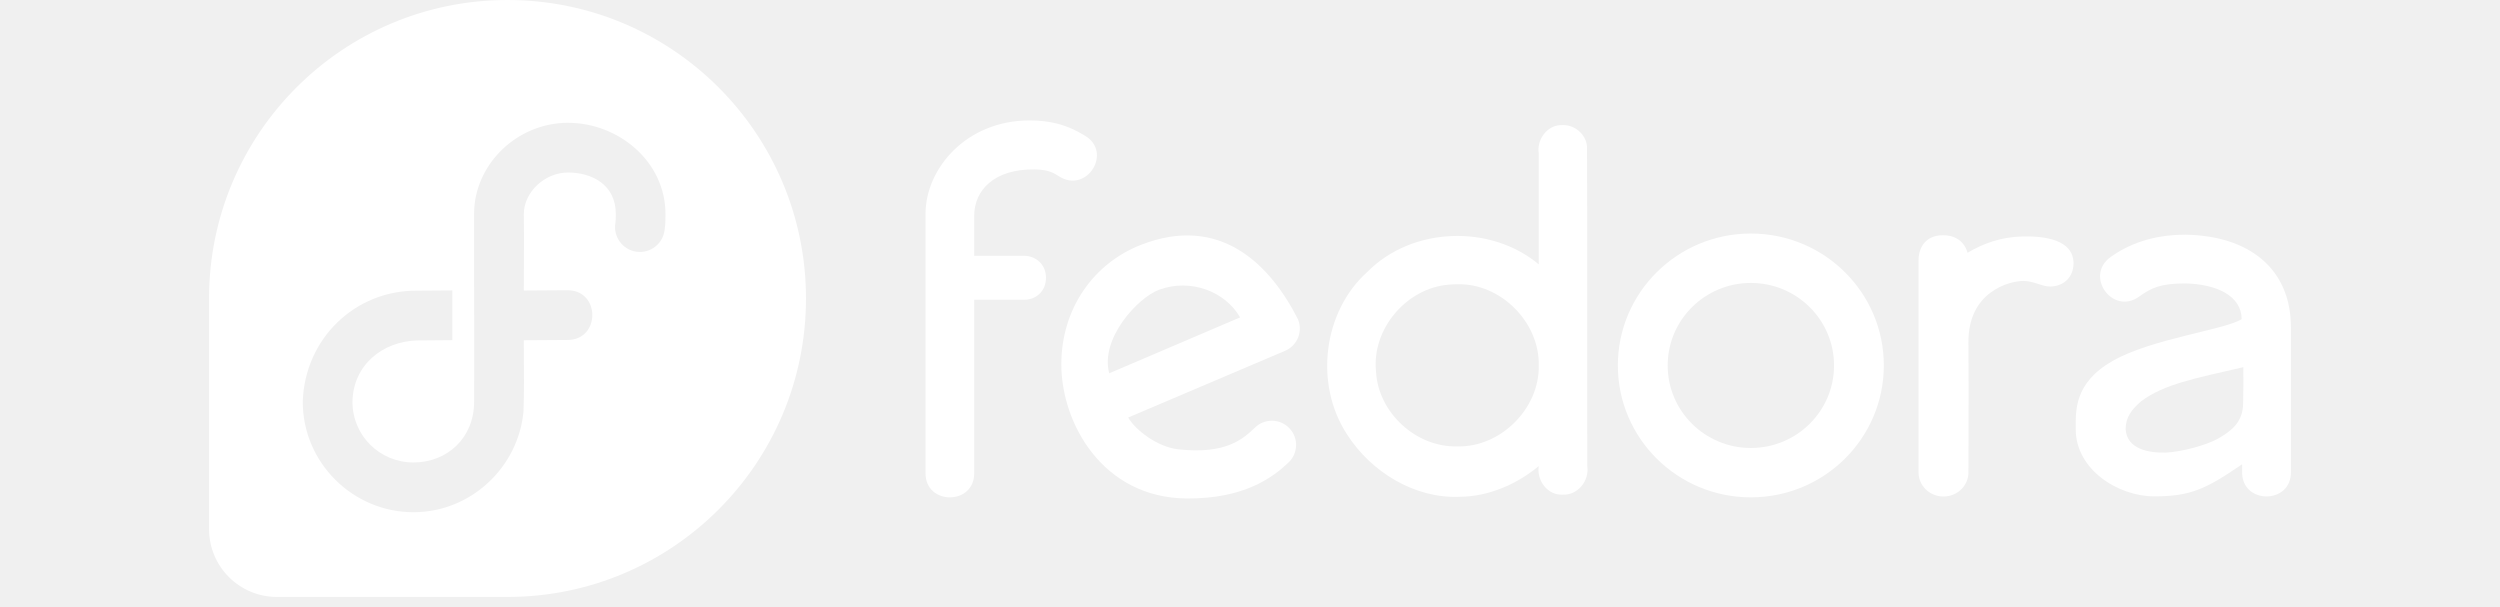
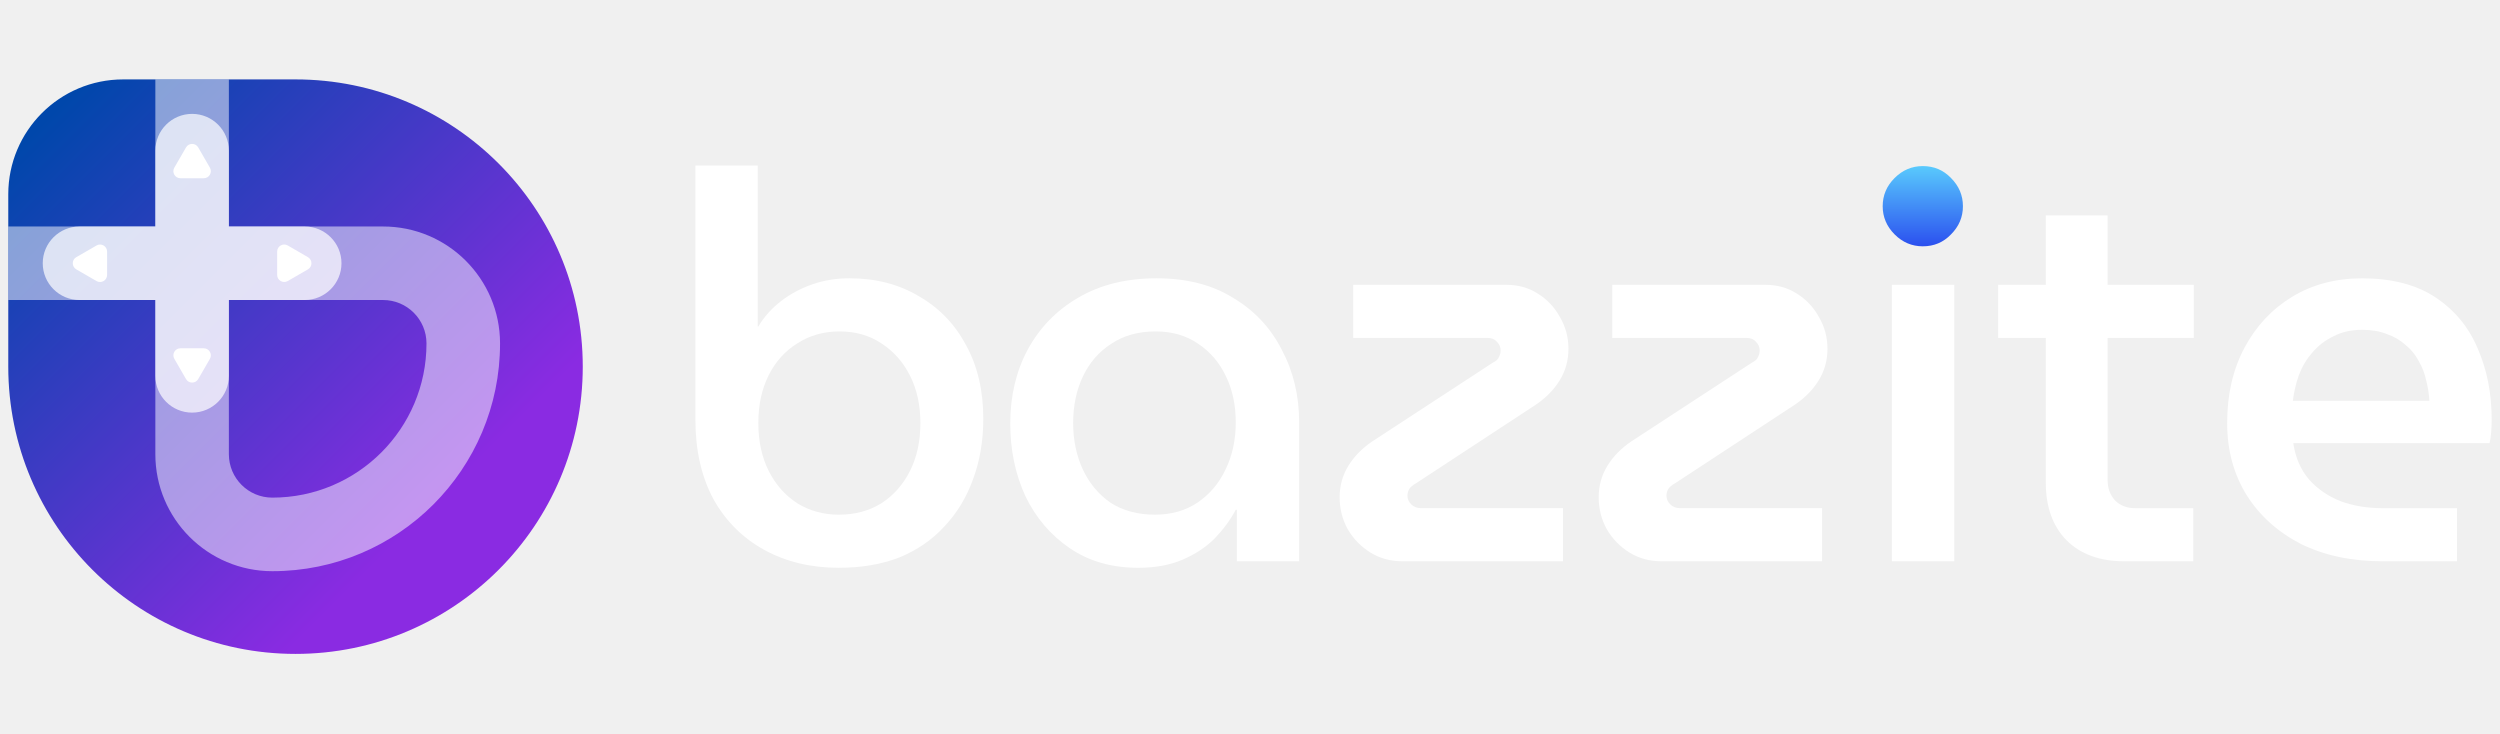
- <svg xmlns="http://www.w3.org/2000/svg" version="1.0" width="90.221" height="21.881" id="svg6180">
-   <defs id="defs6182" />
-   <g id="g3608" transform="matrix(0.477851,0,0,0.477851,-5.031343,-51.07186)" style="fill:#ffffff;stroke-width:7.909">
-     <path id="path244" style="fill:#ffffff;fill-opacity:1;fill-rule:nonzero;stroke:none;stroke-width:1.562" d="M 12.617,0 C 5.652,0 0.005,5.644 0,12.607 v 9.764 c 0.003,1.581 1.287,2.861 2.869,2.861 h 0.014 9.738 C 19.587,25.229 25.232,19.583 25.232,12.617 25.232,5.649 19.586,0 12.617,0 Z m 2.557,5.191 c 2.119,0 4.119,1.624 4.119,3.861 0,0.208 -0.001,0.415 -0.035,0.65 -0.059,0.595 -0.601,1.021 -1.193,0.938 -0.592,-0.085 -0.996,-0.646 -0.887,-1.234 0.01,-0.067 0.016,-0.172 0.016,-0.354 0,-1.269 -1.038,-1.76 -2.02,-1.76 -0.981,0 -1.867,0.824 -1.869,1.758 0.017,1.08 0,2.153 0,3.23 l 1.822,-0.012 c 1.422,-0.029 1.435,2.112 0.014,2.102 l -1.836,0.012 c -0.005,0.868 0.008,0.711 0.004,1.148 0,0 0.014,1.06 -0.018,1.865 -0.22,2.365 -2.232,4.256 -4.65,4.256 -2.564,0 -4.68,-2.096 -4.68,-4.666 0.077,-2.644 2.189,-4.724 4.844,-4.699 l 1.479,-0.01 v 2.102 l -1.479,0.012 H 8.793 C 7.334,14.434 6.086,15.424 6.062,16.986 c 0,1.424 1.15,2.562 2.578,2.562 1.425,0 2.564,-1.036 2.564,-2.561 0.016,-2.527 -0.01,-5.318 -0.002,-7.943 7.89e-4,-0.147 0.009,-0.267 0.025,-0.43 0.241,-1.944 1.978,-3.424 3.945,-3.424 z" transform="matrix(1.786713,0,0,1.786713,26.31679,106.8782)" />
-     <g id="g3595" style="fill:#ffffff;stroke-width:7.909">
-       <path d="m 96.729,125.358 c -3.595,1.39 -6.036,4.803 -6.046,9.016 -0.011,4.414 3.083,10.109 9.488,10.151 4.308,0.028 6.463,-1.583 7.626,-2.677 0.772,-0.684 0.826,-1.87 0.119,-2.62 -0.708,-0.751 -1.898,-0.769 -2.627,-0.038 -0.868,0.816 -2.147,2.024 -5.773,1.622 -1.556,-0.172 -3.227,-1.435 -3.785,-2.402 l 11.88,-5.051 c 0.908,-0.404 1.326,-1.458 0.941,-2.374 -2.121,-4.173 -5.881,-7.924 -11.823,-5.628 z m 7.457,5.49 -9.886,4.222 c -0.706,-2.634 2.187,-5.734 3.766,-6.31 2.366,-0.865 4.977,0.108 6.12,2.088 z" style="fill:#ffffff;fill-opacity:1;fill-rule:evenodd;stroke:none;stroke-width:2.79" id="path242" />
-       <path id="path1031" style="fill:#ffffff;fill-opacity:1;stroke-width:81.616;stroke-linecap:round;stroke-linejoin:round" d="m 142.758,124.515 a 10.043,9.962 0 0 0 -10.045,9.963 10.043,9.962 0 0 0 10.045,9.961 10.043,9.962 0 0 0 10.042,-9.961 10.043,9.962 0 0 0 -10.042,-9.963 z m 0,3.732 a 6.282,6.232 0 0 1 6.282,6.232 6.282,6.232 0 0 1 -6.282,6.232 6.282,6.232 0 0 1 -6.282,-6.232 6.282,6.232 0 0 1 6.282,-6.232 z" />
-       <path style="color:#000000;font-style:normal;font-variant:normal;font-weight:normal;font-stretch:normal;font-size:medium;line-height:normal;font-family:sans-serif;font-variant-ligatures:normal;font-variant-position:normal;font-variant-caps:normal;font-variant-numeric:normal;font-variant-alternates:normal;font-feature-settings:normal;text-indent:0;text-align:start;text-decoration:none;text-decoration-line:none;text-decoration-style:solid;text-decoration-color:#000000;letter-spacing:normal;word-spacing:normal;text-transform:none;writing-mode:lr-tb;direction:ltr;text-orientation:mixed;dominant-baseline:auto;baseline-shift:baseline;text-anchor:start;white-space:normal;shape-padding:0;clip-rule:nonzero;display:inline;overflow:visible;visibility:visible;isolation:auto;mix-blend-mode:normal;color-interpolation:sRGB;color-interpolation-filters:linearRGB;solid-color:#000000;solid-opacity:1;vector-effect:none;fill:#ffffff;fill-opacity:1;fill-rule:nonzero;stroke:none;stroke-width:16.741;stroke-linecap:round;stroke-linejoin:round;stroke-miterlimit:4;stroke-dasharray:none;stroke-dashoffset:0;stroke-opacity:1;color-rendering:auto;image-rendering:auto;shape-rendering:auto;text-rendering:auto;enable-background:accumulate" d="m 157.276,124.643 c -1.595,0 -1.861,1.317 -1.853,1.848 v 15.99 c -0.044,1.034 0.812,1.895 1.883,1.895 1.071,0 1.927,-0.861 1.883,-1.895 0,0 0.028,-5.947 0,-9.753 -0.028,-3.807 3.07,-4.632 4.148,-4.632 0.801,0 1.44,0.446 2.075,0.422 0.942,-0.035 1.715,-0.667 1.715,-1.774 -0.028,-1.789 -2.223,-2.042 -3.841,-2.009 -1.618,0.033 -2.984,0.53 -4.167,1.236 0,0 -0.247,-1.327 -1.842,-1.327 z" id="path3571" />
-       <g style="fill:#ffffff;fill-opacity:1;stroke-width:4.473" transform="matrix(1.799273,0,0,1.738024,67.44675,-121.9993)" id="g1019">
-         <path style="color:#000000;font-style:normal;font-variant:normal;font-weight:normal;font-stretch:normal;font-size:medium;line-height:normal;font-family:sans-serif;font-variant-ligatures:normal;font-variant-position:normal;font-variant-caps:normal;font-variant-numeric:normal;font-variant-alternates:normal;font-feature-settings:normal;text-indent:0;text-align:start;text-decoration:none;text-decoration-line:none;text-decoration-style:solid;text-decoration-color:#000000;letter-spacing:normal;word-spacing:normal;text-transform:none;writing-mode:lr-tb;direction:ltr;text-orientation:mixed;dominant-baseline:auto;baseline-shift:baseline;text-anchor:start;white-space:normal;shape-padding:0;clip-rule:nonzero;display:inline;overflow:visible;visibility:visible;opacity:1;isolation:auto;mix-blend-mode:normal;color-interpolation:sRGB;color-interpolation-filters:linearRGB;solid-color:#000000;solid-opacity:1;vector-effect:none;fill:#ffffff;fill-opacity:1;fill-rule:nonzero;stroke:none;stroke-width:9.467;stroke-linecap:butt;stroke-linejoin:miter;stroke-miterlimit:4;stroke-dasharray:none;stroke-dashoffset:0;stroke-opacity:1;color-rendering:auto;image-rendering:auto;shape-rendering:auto;text-rendering:auto;enable-background:accumulate" d="m 60.088,141.887 c -1.393,0 -2.398,0.428 -3.131,0.97 -1.11,0.823 0.085,2.544 1.195,1.721 0.505,-0.374 0.881,-0.574 1.936,-0.574 1.313,0.027 2.368,0.538 2.368,1.554 -0.704,0.461 -3.764,0.842 -5.407,1.809 -1.643,0.967 -1.556,2.188 -1.556,2.98 0,1.738 1.769,2.91 3.302,2.91 1.532,0 2.183,-0.333 3.682,-1.396 v 0.304 c -0.048,1.46 2.096,1.46 2.048,0 v -6.238 c 0.007,-2.587 -1.788,-4.002 -4.437,-4.041 z m 2.44,5.756 c -5.12e-4,0.686 0.009,0.884 -0.009,1.569 -0.004,0.824 -0.504,1.205 -1.027,1.52 -0.523,0.315 -1.586,0.591 -2.202,0.622 -0.71,0.024 -1.653,-0.142 -1.702,-1.014 5.12e-4,-0.526 0.247,-0.853 0.651,-1.216 0.958,-0.744 2.255,-0.994 4.289,-1.481 z" id="path1017" />
-       </g>
-       <path style="font-style:normal;font-variant:normal;font-weight:bold;font-stretch:normal;font-size:medium;line-height:25px;font-family:Comfortaa;-inkscape-font-specification:Comfortaa;letter-spacing:0px;word-spacing:0px;fill:#ffffff;fill-opacity:1;stroke:none;stroke-width:4.215px;stroke-linecap:butt;stroke-linejoin:miter;stroke-opacity:1" d="m 128.563,116.326 c -1.152,-0.069 -2,1.072 -1.823,2.155 v 8.364 c -3.636,-3.049 -9.559,-2.837 -12.916,0.539 -3.395,3.025 -4.04,8.511 -1.571,12.288 1.814,2.852 5.131,4.886 8.55,4.724 2.15,-0.02 4.283,-0.946 5.936,-2.317 -0.17,1.082 0.666,2.226 1.823,2.156 1.136,0.051 2.015,-1.07 1.841,-2.155 -0.02,-8.044 0.02,-16.089 -0.02,-24.133 -0.059,-0.907 -0.927,-1.653 -1.832,-1.622 z m -7.977,12.019 c 3.283,-0.086 6.216,2.87 6.154,6.123 0.069,3.256 -2.874,6.206 -6.154,6.123 -3.119,0.083 -5.978,-2.559 -6.137,-5.657 -0.332,-3.193 2.289,-6.305 5.5,-6.558 0.212,-0.021 0.425,-0.031 0.638,-0.031 z" id="path1015" />
-       <g style="fill:#ffffff;fill-opacity:1;stroke-width:4.588" transform="matrix(1.736184,0,0,1.711871,84.82189,-122.8924)" id="g3585">
-         <path style="font-style:normal;font-variant:normal;font-weight:bold;font-stretch:normal;font-size:medium;line-height:25px;font-family:Comfortaa;-inkscape-font-specification:Comfortaa;letter-spacing:0px;word-spacing:0px;fill:#ffffff;fill-opacity:1;stroke:none;stroke-width:9.711;stroke-linecap:butt;stroke-linejoin:miter;stroke-miterlimit:4;stroke-dasharray:none;stroke-opacity:1" d="m -2.531,143.629 v 11.474 c -0.003,1.415 2.12,1.415 2.117,0 v -7.657 H 1.764 c 0.509,0 0.945,-0.374 0.945,-0.974 0,-0.6 -0.466,-0.965 -0.945,-0.965 h -2.178 v -1.765 c 0,-1.129 0.871,-2.068 2.625,-2.046 0.61,0.008 0.826,0.157 1.049,0.294 1.216,0.817 2.387,-1.075 1.113,-1.799 -0.781,-0.485 -1.511,-0.656 -2.382,-0.656 -2.744,0 -4.506,2.114 -4.522,4.093 z" id="path3583" />
-       </g>
-     </g>
+ <svg xmlns="http://www.w3.org/2000/svg" width="75" height="22" viewBox="0 0 75 22" fill="none" version="1.1" id="svg18">
+   <g id="g1" transform="matrix(0.9962369,0,0,0.9962369,0.2481171,2.382306)">
+     <path d="M 0,3.46 C 0,1.549 1.549,0 3.46,0 h 5.19 c 4.777,0 8.65,3.873 8.65,8.65 0,4.777 -3.873,8.65 -8.65,8.65 C 3.873,17.3 0,13.428 0,8.65 Z" fill="url(#paint0_linear_1016_57)" id="path1" style="fill:url(#paint0_linear_1016_57);stroke-width:0.042" />
+     <path fill-rule="evenodd" clip-rule="evenodd" d="m 4.429,0 h 2.214 v 4.429 h 4.643 c 1.946,0 3.523,1.577 3.523,3.523 0,3.787 -3.07,6.857 -6.857,6.857 -1.946,0 -3.523,-1.577 -3.523,-3.523 V 6.643 H 0 v -2.214 h 4.429 z m 2.214,6.643 v 4.643 c 0,0.723 0.586,1.308 1.308,1.308 2.564,0 4.643,-2.079 4.643,-4.643 0,-0.723 -0.586,-1.308 -1.308,-1.308 z" fill="#ffffff" fill-opacity="0.5" id="path2" style="stroke-width:0.042" />
+     <path d="m 6.643,2.145 c 0,-0.611 -0.496,-1.107 -1.107,-1.107 -0.611,0 -1.107,0.496 -1.107,1.107 V 4.429 H 2.145 c -0.611,0 -1.107,0.496 -1.107,1.107 0,0.611 0.496,1.107 1.107,1.107 h 2.284 v 2.284 c 0,0.611 0.496,1.107 1.107,1.107 0.611,0 1.107,-0.496 1.107,-1.107 v -2.284 h 2.284 c 0.611,0 1.107,-0.496 1.107,-1.107 0,-0.611 -0.496,-1.107 -1.107,-1.107 h -2.284 z" fill="#ffffff" fill-opacity="0.7" id="path3" style="stroke-width:0.042" />
+     <path d="m 9.024,5.353 c 0.141,0.082 0.141,0.286 0,0.367 L 8.415,6.072 C 8.273,6.153 8.097,6.051 8.097,5.888 V 5.184 c 0,-0.163 0.177,-0.265 0.318,-0.184 z" fill="#ffffff" id="path4" style="stroke-width:0.042" />
+     <path d="m 5.72,9.024 c -0.082,0.141 -0.286,0.141 -0.367,0 L 5.001,8.415 C 4.919,8.273 5.021,8.097 5.184,8.097 h 0.704 c 0.163,0 0.265,0.177 0.184,0.318 z" fill="#ffffff" id="path5" style="stroke-width:0.042" />
+     <path d="m 5.353,2.048 c 0.082,-0.141 0.286,-0.141 0.367,0 L 6.072,2.658 C 6.153,2.799 6.051,2.976 5.888,2.976 H 5.184 c -0.163,0 -0.265,-0.177 -0.184,-0.318 z" fill="#ffffff" id="path6" style="stroke-width:0.042" />
+     <path d="m 2.048,5.72 c -0.141,-0.082 -0.141,-0.286 0,-0.367 L 2.658,5.001 c 0.141,-0.082 0.318,0.02 0.318,0.184 v 0.704 c 0,0.163 -0.177,0.265 -0.318,0.184 z" fill="#ffffff" id="path7" style="stroke-width:0.042" />
+     <path d="m 25.019,14.707 c -0.849,0 -1.6,-0.18 -2.253,-0.539 -0.653,-0.359 -1.165,-0.871 -1.535,-1.535 -0.359,-0.675 -0.539,-1.469 -0.539,-2.383 V 2.594 h 1.877 v 4.849 h 0.016 C 22.761,7.148 22.989,6.893 23.272,6.675 23.555,6.457 23.871,6.289 24.219,6.169 24.567,6.049 24.937,5.989 25.329,5.989 c 0.795,0 1.491,0.18 2.09,0.539 0.609,0.348 1.083,0.838 1.42,1.469 0.348,0.631 0.522,1.371 0.522,2.22 0,0.664 -0.103,1.273 -0.31,1.828 -0.196,0.544 -0.484,1.018 -0.865,1.42 -0.37,0.403 -0.822,0.713 -1.355,0.931 -0.533,0.207 -1.137,0.31 -1.812,0.31 z m 0,-1.6 c 0.479,0 0.903,-0.114 1.273,-0.343 0.37,-0.239 0.658,-0.566 0.865,-0.98 0.207,-0.414 0.31,-0.892 0.31,-1.437 0,-0.533 -0.103,-1.007 -0.31,-1.42 C 26.951,8.514 26.662,8.188 26.292,7.948 25.933,7.709 25.514,7.589 25.035,7.589 c -0.479,0 -0.903,0.12 -1.273,0.359 -0.37,0.229 -0.658,0.55 -0.865,0.963 -0.207,0.414 -0.31,0.892 -0.31,1.437 0,0.544 0.103,1.023 0.31,1.437 0.207,0.414 0.495,0.74 0.865,0.98 0.37,0.229 0.789,0.343 1.257,0.343 z" fill="#ffffff" id="path8" style="stroke-width:0.042" />
+     <path d="m 34.026,14.707 c -0.795,0 -1.48,-0.196 -2.057,-0.588 -0.577,-0.392 -1.023,-0.914 -1.339,-1.567 -0.305,-0.664 -0.457,-1.393 -0.457,-2.188 0,-0.827 0.174,-1.567 0.522,-2.22 0.359,-0.664 0.865,-1.186 1.518,-1.567 0.664,-0.392 1.453,-0.588 2.367,-0.588 0.903,0 1.671,0.196 2.302,0.588 0.642,0.381 1.132,0.903 1.469,1.567 0.348,0.653 0.522,1.382 0.522,2.188 V 14.511 H 36.997 v -1.551 h -0.033 c -0.163,0.305 -0.375,0.593 -0.637,0.865 -0.261,0.261 -0.582,0.473 -0.963,0.637 -0.381,0.163 -0.827,0.245 -1.339,0.245 z m 0.506,-1.6 c 0.49,0 0.914,-0.12 1.273,-0.359 0.37,-0.25 0.653,-0.582 0.849,-0.996 0.207,-0.424 0.31,-0.898 0.31,-1.42 0,-0.522 -0.098,-0.985 -0.294,-1.388 C 36.475,8.531 36.198,8.204 35.838,7.965 35.479,7.714 35.049,7.589 34.549,7.589 c -0.522,0 -0.969,0.125 -1.339,0.375 -0.37,0.239 -0.653,0.566 -0.849,0.98 -0.196,0.414 -0.294,0.882 -0.294,1.404 0,0.512 0.098,0.98 0.294,1.404 0.196,0.414 0.473,0.746 0.833,0.996 0.37,0.239 0.816,0.359 1.339,0.359 z" fill="#ffffff" id="path9" style="stroke-width:0.042" />
+     <path d="m 41.986,14.511 c -0.359,0 -0.68,-0.087 -0.963,-0.261 -0.283,-0.174 -0.512,-0.408 -0.686,-0.702 -0.163,-0.294 -0.245,-0.615 -0.245,-0.963 0,-0.348 0.087,-0.664 0.261,-0.947 0.174,-0.283 0.414,-0.528 0.718,-0.735 l 3.624,-2.367 c 0.109,-0.054 0.174,-0.114 0.196,-0.18 0.033,-0.065 0.049,-0.131 0.049,-0.196 0,-0.098 -0.038,-0.185 -0.114,-0.261 -0.065,-0.076 -0.158,-0.114 -0.277,-0.114 H 40.501 V 6.185 h 4.604 c 0.359,0 0.675,0.087 0.947,0.261 0.283,0.174 0.506,0.408 0.669,0.702 0.174,0.294 0.261,0.615 0.261,0.963 0,0.348 -0.087,0.664 -0.261,0.947 -0.174,0.283 -0.413,0.528 -0.718,0.735 l -3.608,2.367 c -0.098,0.054 -0.169,0.114 -0.212,0.18 -0.033,0.065 -0.049,0.131 -0.049,0.196 0,0.098 0.038,0.185 0.114,0.261 0.076,0.076 0.174,0.114 0.294,0.114 H 46.819 V 14.511 Z" fill="#ffffff" id="path10" style="stroke-width:0.042" />
+     <path d="m 49.787,14.511 c -0.359,0 -0.68,-0.087 -0.963,-0.261 -0.283,-0.174 -0.512,-0.408 -0.686,-0.702 -0.163,-0.294 -0.245,-0.615 -0.245,-0.963 0,-0.348 0.087,-0.664 0.261,-0.947 0.174,-0.283 0.413,-0.528 0.718,-0.735 l 3.624,-2.367 c 0.109,-0.054 0.174,-0.114 0.196,-0.18 0.033,-0.065 0.049,-0.131 0.049,-0.196 0,-0.098 -0.038,-0.185 -0.114,-0.261 -0.065,-0.076 -0.158,-0.114 -0.277,-0.114 H 48.301 V 6.185 h 4.604 c 0.359,0 0.675,0.087 0.947,0.261 0.283,0.174 0.506,0.408 0.669,0.702 0.174,0.294 0.261,0.615 0.261,0.963 0,0.348 -0.087,0.664 -0.261,0.947 -0.174,0.283 -0.413,0.528 -0.718,0.735 l -3.608,2.367 c -0.098,0.054 -0.169,0.114 -0.212,0.18 -0.033,0.065 -0.049,0.131 -0.049,0.196 0,0.098 0.038,0.185 0.114,0.261 0.076,0.076 0.174,0.114 0.294,0.114 h 4.277 V 14.511 Z" fill="#ffffff" id="path11" style="stroke-width:0.042" />
+     <path d="M 56.722,14.511 V 6.185 h 1.878 V 14.511 Z" fill="#ffffff" id="path12" style="stroke-width:0.042" />
+     <path d="m 63.724,14.511 c -0.74,0 -1.322,-0.212 -1.747,-0.637 C 61.564,13.45 61.357,12.873 61.357,12.144 V 4.096 h 1.861 v 7.967 c 0,0.25 0.076,0.457 0.229,0.62 0.152,0.152 0.354,0.229 0.604,0.229 h 1.747 V 14.511 Z M 59.921,7.785 V 6.185 h 5.893 v 1.6 z" fill="#ffffff" id="path13" style="stroke-width:0.042" />
+     <path d="m 71.504,14.511 c -0.936,0 -1.758,-0.174 -2.465,-0.522 -0.697,-0.359 -1.241,-0.849 -1.633,-1.469 -0.392,-0.631 -0.588,-1.355 -0.588,-2.171 0,-0.86 0.174,-1.616 0.522,-2.269 0.348,-0.653 0.827,-1.165 1.437,-1.535 0.609,-0.37 1.312,-0.555 2.106,-0.555 0.892,0 1.627,0.19 2.204,0.571 0.577,0.381 1.001,0.892 1.273,1.535 0.283,0.642 0.424,1.36 0.424,2.155 0,0.109 -0.005,0.234 -0.016,0.375 -0.011,0.141 -0.028,0.25 -0.049,0.327 h -5.91 c 0.065,0.435 0.223,0.8 0.474,1.094 0.25,0.283 0.566,0.501 0.947,0.653 0.381,0.141 0.805,0.212 1.273,0.212 H 73.74 V 14.511 Z M 68.794,9.679 h 4.114 C 72.897,9.472 72.864,9.265 72.81,9.058 72.766,8.852 72.69,8.656 72.581,8.471 72.484,8.286 72.353,8.128 72.19,7.997 72.037,7.856 71.852,7.747 71.635,7.671 71.417,7.584 71.167,7.54 70.884,7.54 c -0.327,0 -0.615,0.065 -0.865,0.196 -0.25,0.12 -0.463,0.283 -0.636,0.49 -0.174,0.196 -0.31,0.424 -0.408,0.686 -0.087,0.25 -0.147,0.506 -0.179,0.767 z" fill="#ffffff" id="path14" style="stroke-width:0.042" />
+     <path d="m 56.804,4.667 c 0.239,0.239 0.522,0.359 0.849,0.359 0.337,0 0.62,-0.12 0.849,-0.359 0.239,-0.239 0.359,-0.522 0.359,-0.849 0,-0.327 -0.12,-0.609 -0.359,-0.849 -0.229,-0.239 -0.512,-0.359 -0.849,-0.359 -0.327,0 -0.61,0.12 -0.849,0.359 -0.24,0.239 -0.359,0.522 -0.359,0.849 0,0.327 0.12,0.609 0.359,0.849 z" fill="url(#paint1_linear_1016_57)" id="path15" style="fill:url(#paint1_linear_1016_57);stroke-width:0.042" />
  </g>
+   <defs id="defs18">
+     <linearGradient id="paint0_linear_1016_57" x1="100" y1="100" x2="508" y2="508" gradientUnits="userSpaceOnUse" gradientTransform="matrix(0.04240317,0,0,0.04240317,-4.240317,-4.240317)">
+       <stop offset="0.068" stop-color="#0047AB" id="stop15" />
+       <stop offset="0.741" stop-color="#8A2BE2" id="stop16" />
+     </linearGradient>
+     <linearGradient id="paint1_linear_1016_57" x1="1459.63" y1="161.55" x2="1459.63" y2="218.53" gradientUnits="userSpaceOnUse" gradientTransform="matrix(0.04240317,0,0,0.04240317,-4.240317,-4.240317)">
+       <stop stop-color="#59CAFD" id="stop17" />
+       <stop offset="1" stop-color="#2B50EF" id="stop18" />
+     </linearGradient>
+   </defs>
</svg>
